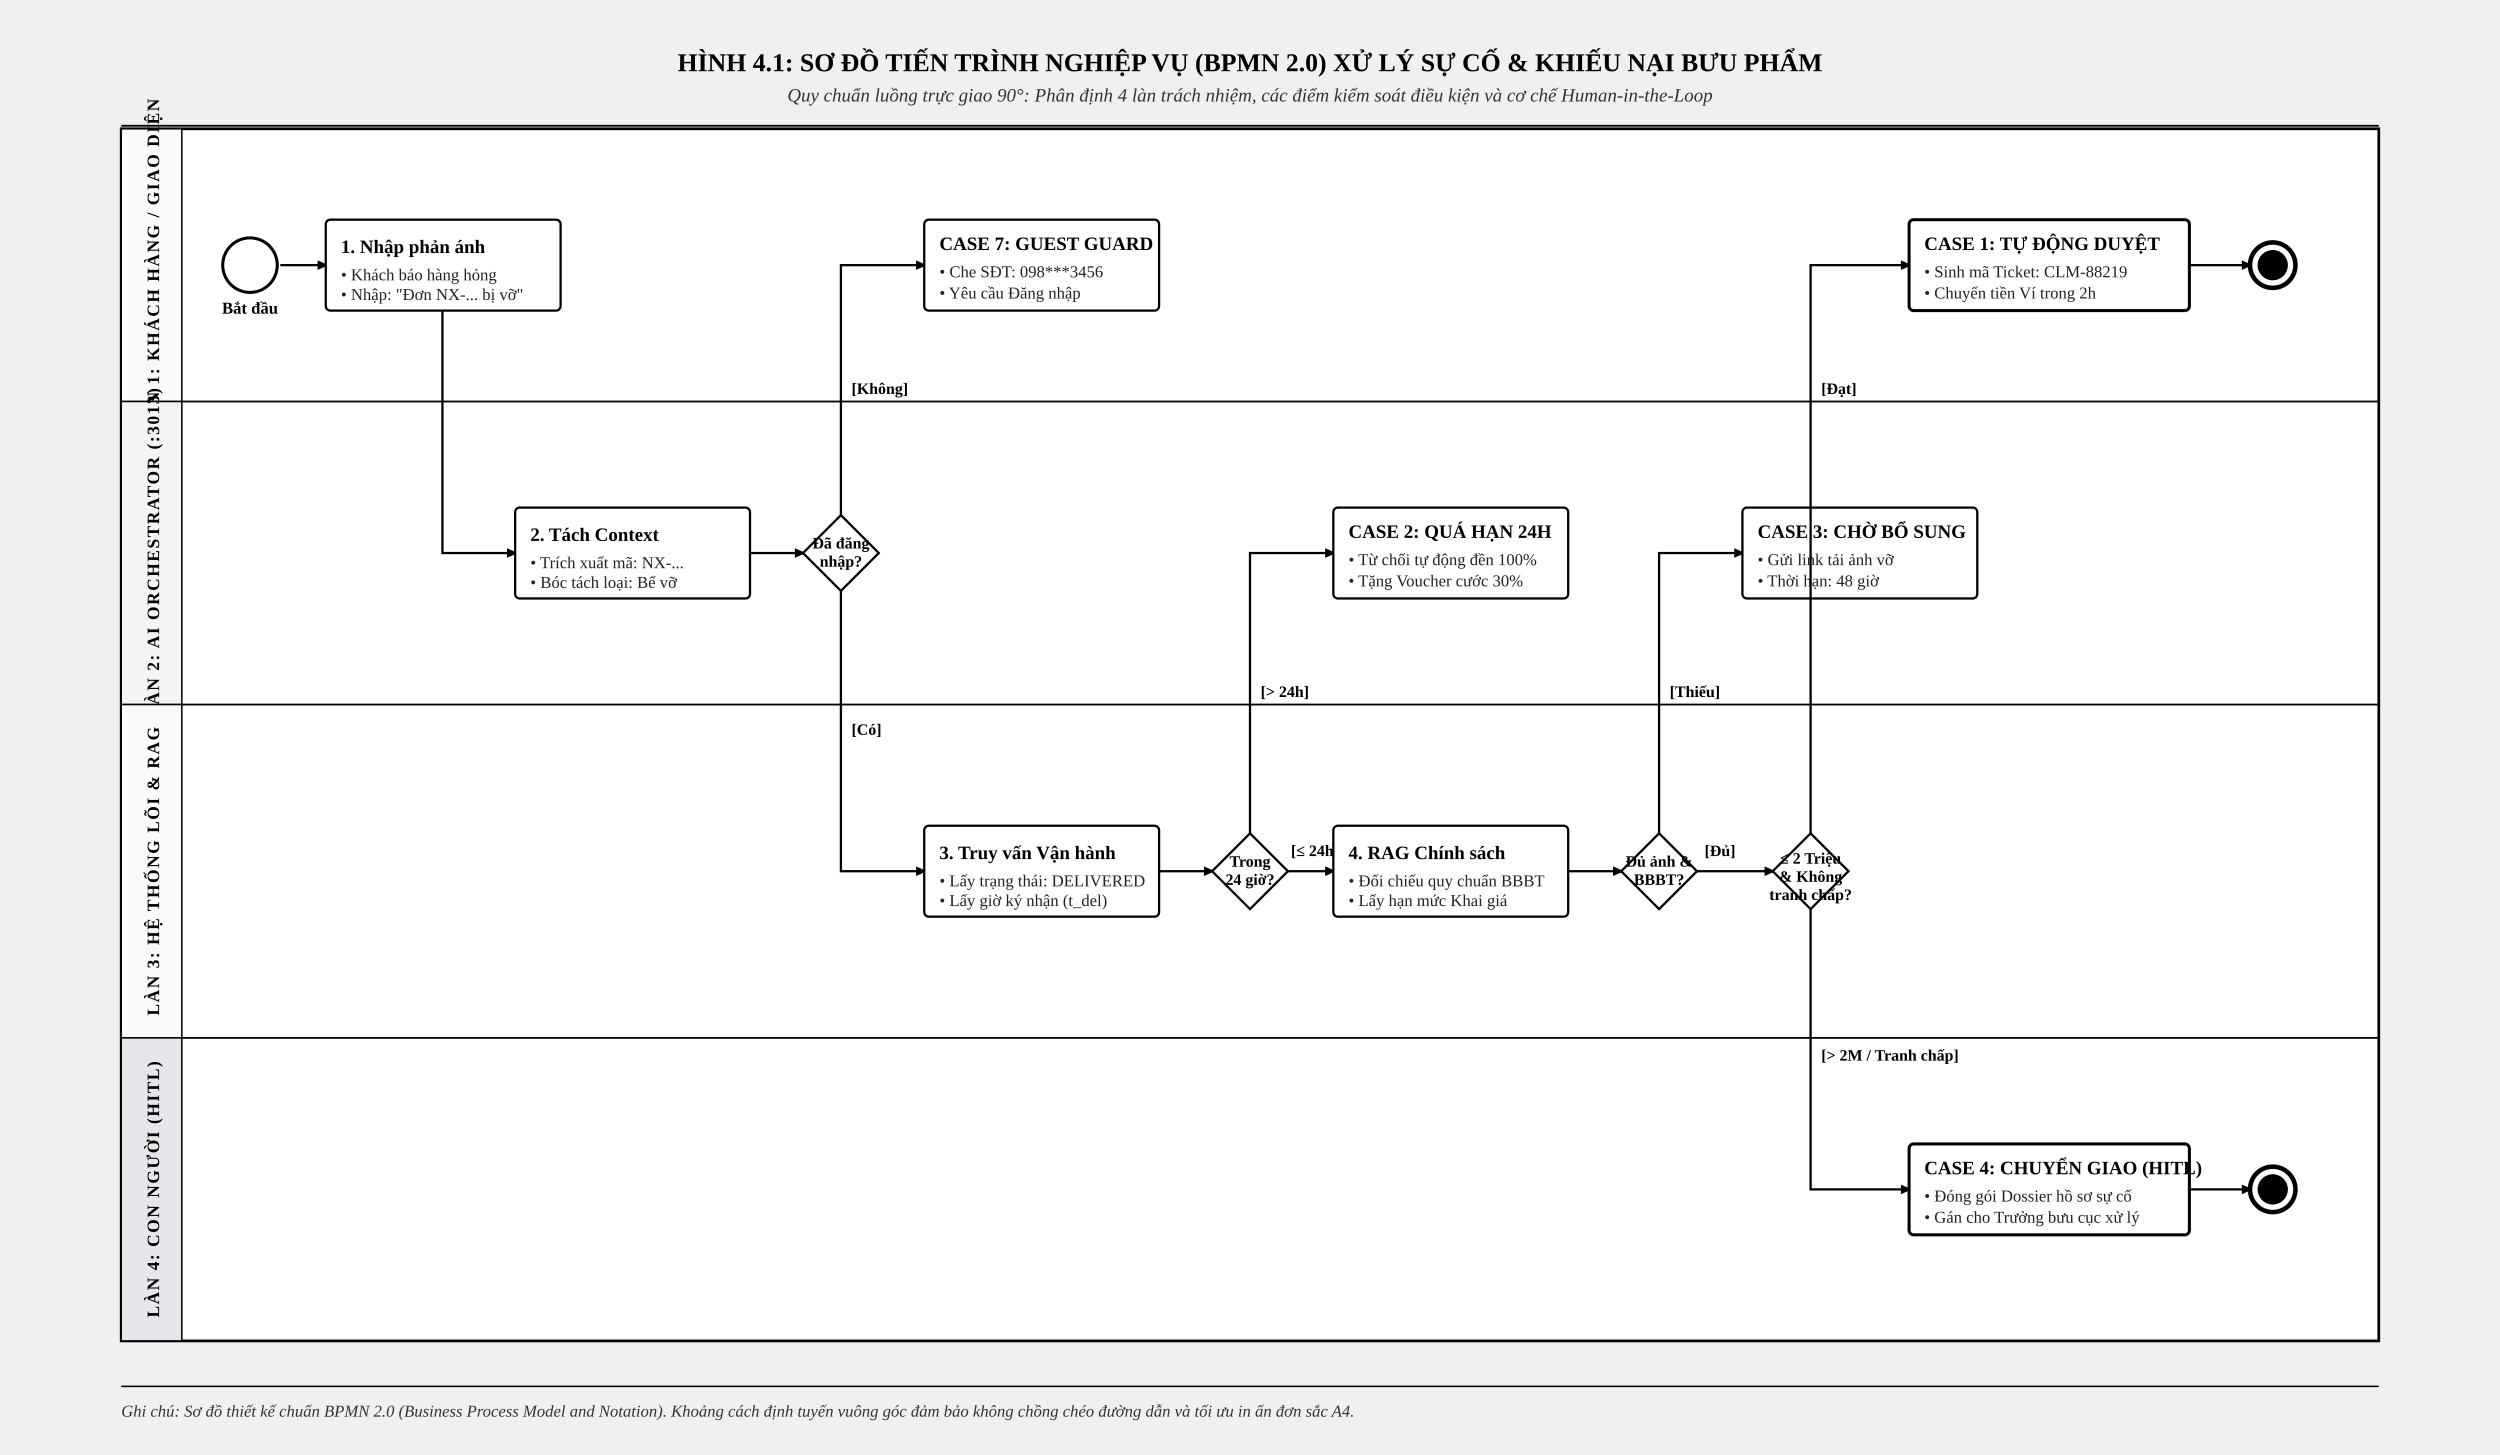
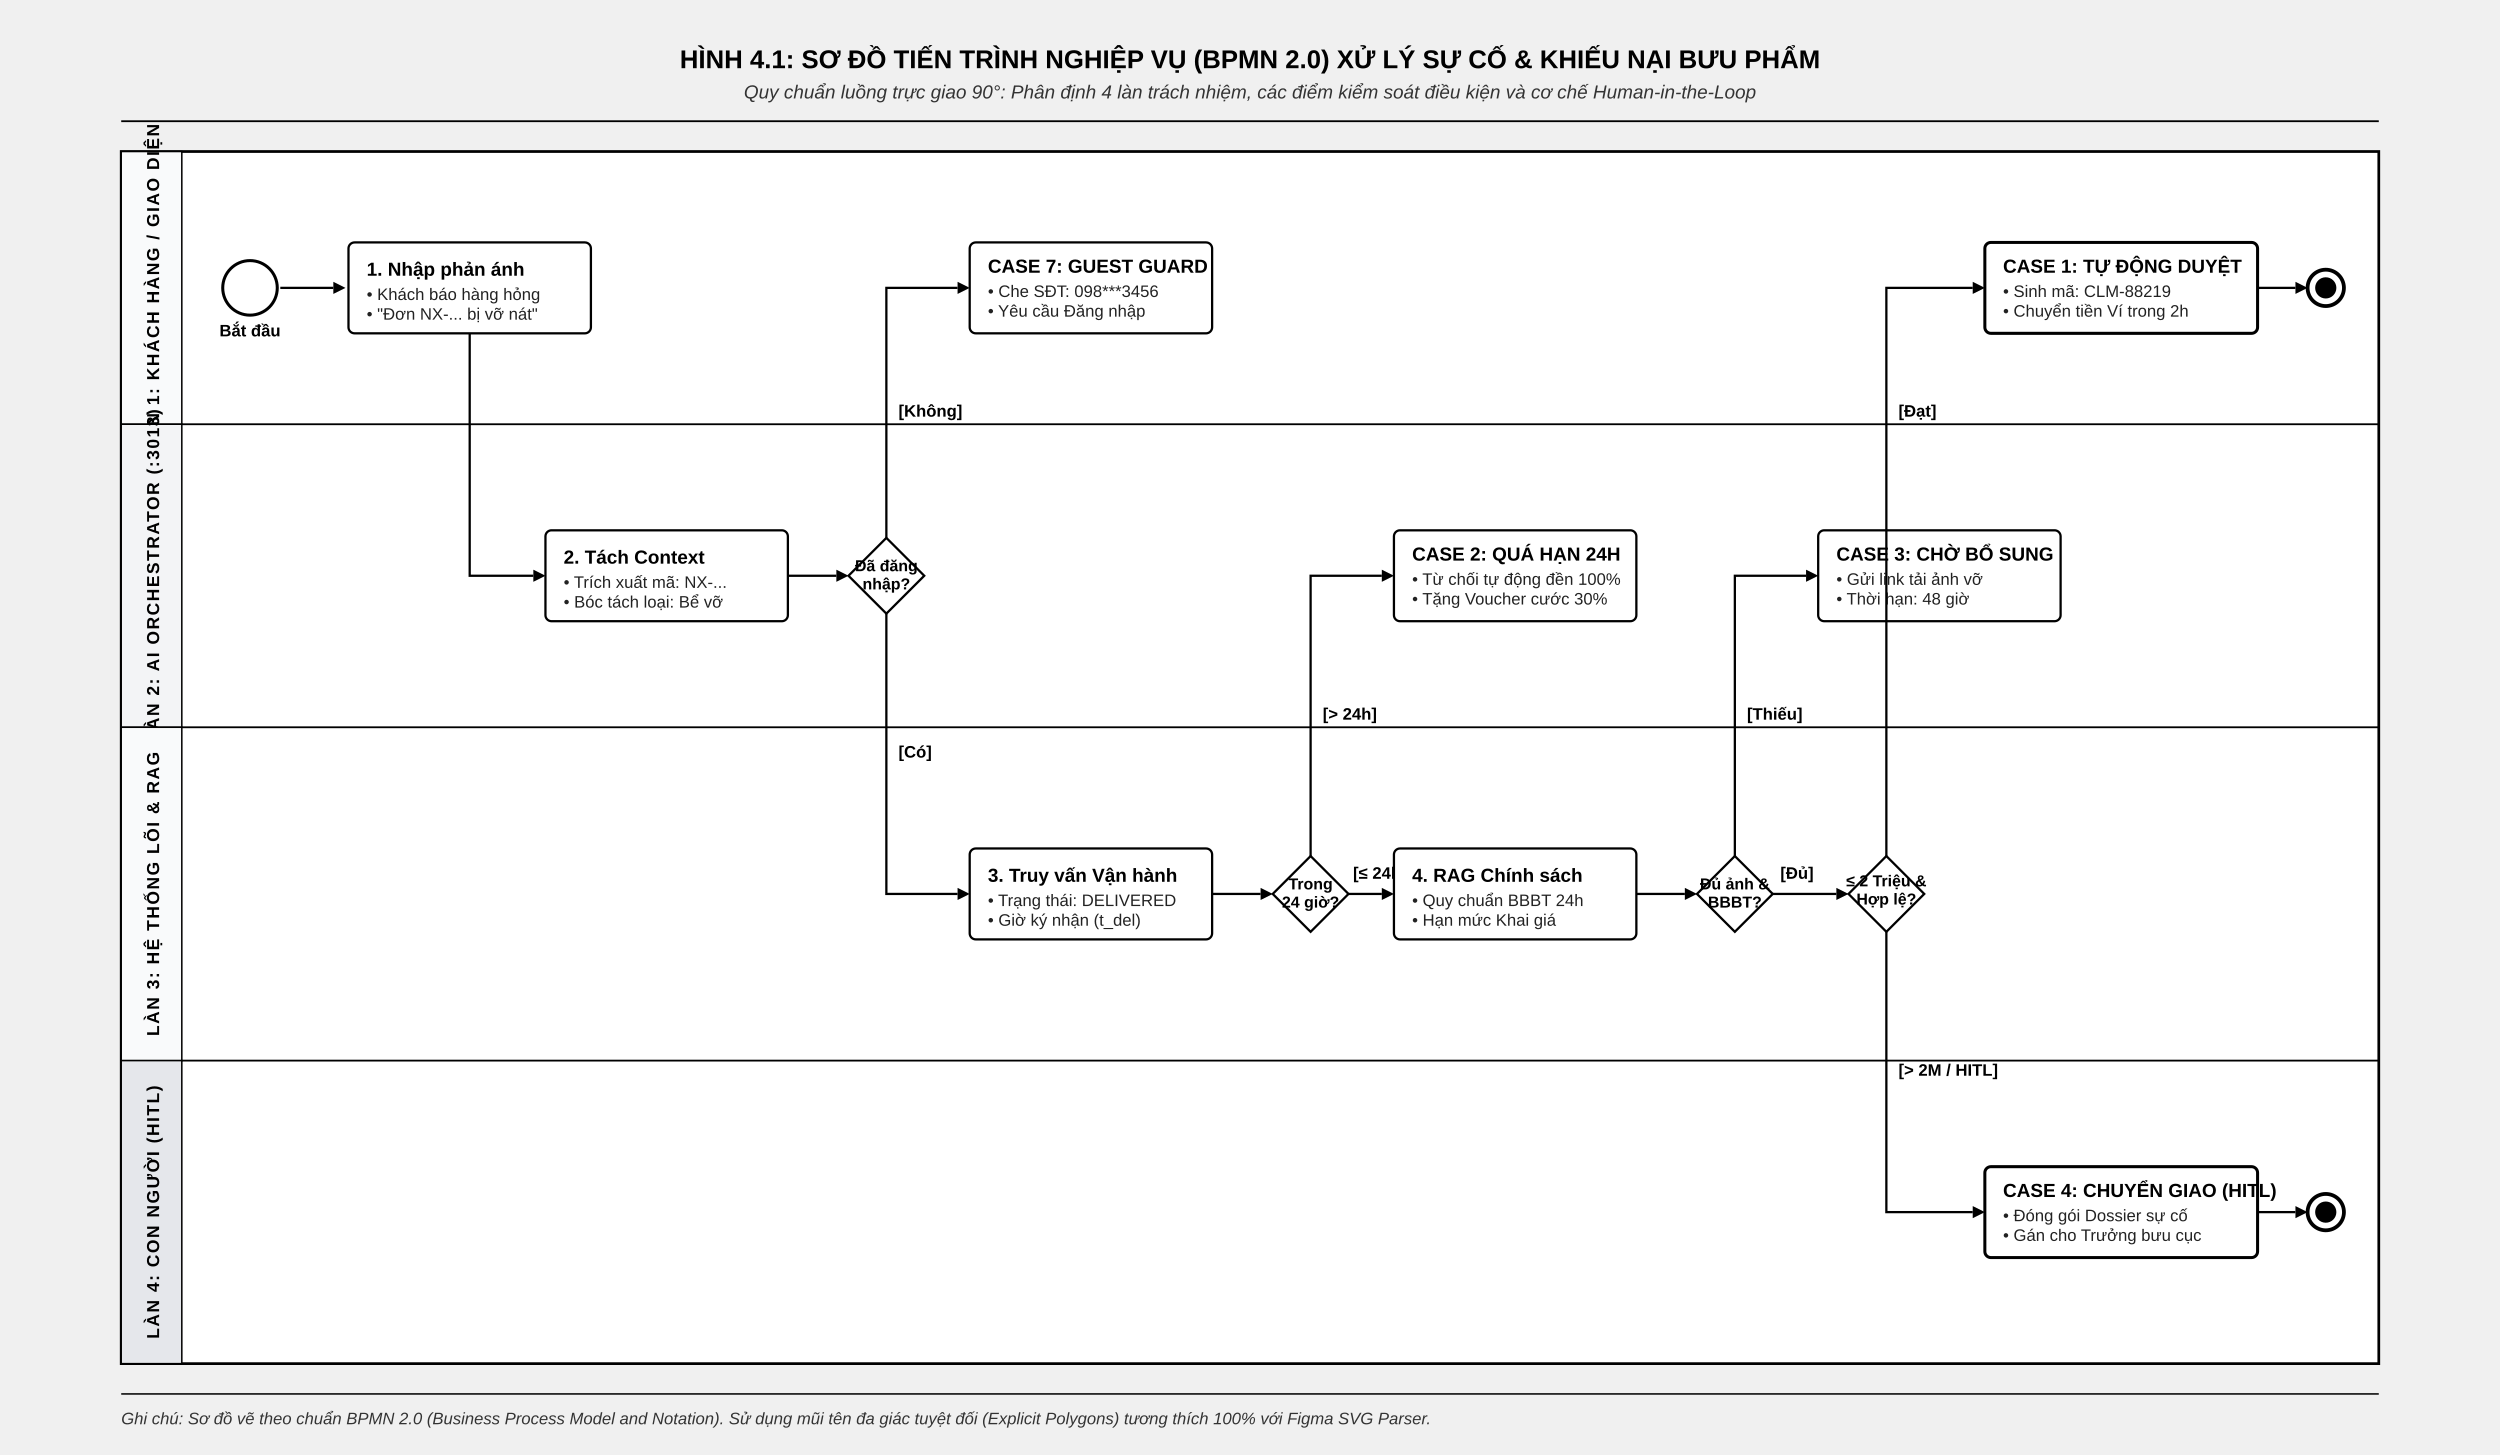
<svg xmlns="http://www.w3.org/2000/svg" viewBox="0 0 1650 960" width="1650" height="960" style="background:#FFFFFF;">
-   <defs>
-     <marker id="arrowM" viewBox="0 0 10 10" refX="6" refY="5" markerWidth="6" markerHeight="6" orient="auto-start-reverse">
-       <path d="M 0 1.5 L 8 5 L 0 8.5 z" fill="#000000" />
-     </marker>
-   </defs>
  <style>
-     text { font-family: "Times New Roman", Times, serif; }
+     text { font-family: Arial, "Times New Roman", sans-serif; }
    .doc-title { font-size: 17px; font-weight: bold; fill: #000000; text-anchor: middle; }
    .doc-sub { font-size: 12.5px; font-style: italic; fill: #333333; text-anchor: middle; }
    .lane-text { font-size: 11.5px; font-weight: bold; fill: #000000; text-transform: uppercase; letter-spacing: 1px; }
    .box-title { font-size: 12.5px; font-weight: bold; fill: #000000; }
    .box-sub { font-size: 11px; fill: #222222; }
    .gw-text { font-size: 10.5px; font-weight: bold; fill: #000000; text-anchor: middle; }
-     .branch-text { font-size: 10.5px; font-weight: bold; fill: #000000; }
+     .branch-text { font-size: 11px; font-weight: bold; fill: #000000; }
  </style>
-   <g id="Header" transform="translate(0, 25)">
-     <text x="825" y="22" class="doc-title">HÌNH 4.1: SƠ ĐỒ TIẾN TRÌNH NGHIỆP VỤ (BPMN 2.0) XỬ LÝ SỰ CỐ &amp; KHIẾU NẠI BƯU PHẨM</text>
-     <text x="825" y="42" class="doc-sub">Quy chuẩn luồng trực giao 90°: Phân định 4 làn trách nhiệm, các điểm kiểm soát điều kiện và cơ chế Human-in-the-Loop</text>
-     <line x1="80" y1="58" x2="1570" y2="58" stroke="#000000" stroke-width="1.2" />
+   <g id="Header">
+     <text x="825" y="45" class="doc-title">HÌNH 4.1: SƠ ĐỒ TIẾN TRÌNH NGHIỆP VỤ (BPMN 2.0) XỬ LÝ SỰ CỐ &amp; KHIẾU NẠI BƯU PHẨM</text>
+     <text x="825" y="65" class="doc-sub">Quy chuẩn luồng trực giao 90°: Phân định 4 làn trách nhiệm, các điểm kiểm soát điều kiện và cơ chế Human-in-the-Loop</text>
+     <line x1="80" y1="80" x2="1570" y2="80" stroke="#000000" stroke-width="1.2" />
  </g>
-   <g id="Pool" transform="translate(80, 85)">
-     <rect x="0" y="0" width="1490" height="800" fill="#FFFFFF" stroke="#000000" stroke-width="1.8" />
-     <g id="Lane_1">
-       <line x1="0" y1="180" x2="1490" y2="180" stroke="#000000" stroke-width="1.2" />
-       <rect x="0" y="0" width="40" height="180" fill="#F9FAFB" stroke="#000000" stroke-width="1" />
-       <text x="-90" y="25" transform="rotate(-90)" class="lane-text" text-anchor="middle">LÀN 1: KHÁCH HÀNG / GIAO DIỆN</text>
-     </g>
-     <g id="Lane_2" transform="translate(0, 180)">
-       <line x1="0" y1="200" x2="1490" y2="200" stroke="#000000" stroke-width="1.2" />
-       <rect x="0" y="0" width="40" height="200" fill="#F3F4F6" stroke="#000000" stroke-width="1" />
-       <text x="-100" y="25" transform="rotate(-90)" class="lane-text" text-anchor="middle">LÀN 2: AI ORCHESTRATOR (:3013)</text>
-     </g>
-     <g id="Lane_3" transform="translate(0, 380)">
-       <line x1="0" y1="220" x2="1490" y2="220" stroke="#000000" stroke-width="1.2" />
-       <rect x="0" y="0" width="40" height="220" fill="#F9FAFB" stroke="#000000" stroke-width="1" />
-       <text x="-110" y="25" transform="rotate(-90)" class="lane-text" text-anchor="middle">LÀN 3: HỆ THỐNG LÕI &amp; RAG</text>
-     </g>
-     <g id="Lane_4" transform="translate(0, 600)">
-       <rect x="0" y="0" width="40" height="200" fill="#E5E7EB" stroke="#000000" stroke-width="1" />
-       <text x="-100" y="25" transform="rotate(-90)" class="lane-text" text-anchor="middle">LÀN 4: CON NGƯỜI (HITL)</text>
-     </g>
+   <g id="Pool">
+     <rect x="80" y="100" width="1490" height="800" fill="#FFFFFF" stroke="#000000" stroke-width="1.8" />
+     <line x1="80" y1="280" x2="1570" y2="280" stroke="#000000" stroke-width="1.2" />
+     <rect x="80" y="100" width="40" height="180" fill="#F9FAFB" stroke="#000000" stroke-width="1" />
+     <text x="-190" y="105" transform="rotate(-90)" class="lane-text" text-anchor="middle">LÀN 1: KHÁCH HÀNG / GIAO DIỆN</text>
+     <line x1="80" y1="480" x2="1570" y2="480" stroke="#000000" stroke-width="1.2" />
+     <rect x="80" y="280" width="40" height="200" fill="#F3F4F6" stroke="#000000" stroke-width="1" />
+     <text x="-380" y="105" transform="rotate(-90)" class="lane-text" text-anchor="middle">LÀN 2: AI ORCHESTRATOR (:3013)</text>
+     <line x1="80" y1="700" x2="1570" y2="700" stroke="#000000" stroke-width="1.2" />
+     <rect x="80" y="480" width="40" height="220" fill="#F9FAFB" stroke="#000000" stroke-width="1" />
+     <text x="-590" y="105" transform="rotate(-90)" class="lane-text" text-anchor="middle">LÀN 3: HỆ THỐNG LÕI &amp; RAG</text>
+     <rect x="80" y="700" width="40" height="200" fill="#E5E7EB" stroke="#000000" stroke-width="1" />
+     <text x="-800" y="105" transform="rotate(-90)" class="lane-text" text-anchor="middle">LÀN 4: CON NGƯỜI (HITL)</text>
  </g>
-   <g id="Node_Start" transform="translate(145, 155)">
-     <circle cx="20" cy="20" r="18" fill="#FFFFFF" stroke="#000000" stroke-width="2" />
-     <text x="20" y="52" text-anchor="middle" font-size="11" font-weight="bold">Bắt đầu</text>
+   <g id="Start_Node">
+     <circle cx="165" cy="190" r="18" fill="#FFFFFF" stroke="#000000" stroke-width="2" />
+     <text x="165" y="222" text-anchor="middle" font-size="11" font-weight="bold">Bắt đầu</text>
  </g>
-   <path d="M 185 175 L 215 175" fill="none" stroke="#000000" stroke-width="1.5" marker-end="url(#arrowM)" />
-   <g id="Task_1" transform="translate(215, 145)">
-     <rect x="0" y="0" width="155" height="60" rx="3" fill="#FFFFFF" stroke="#000000" stroke-width="1.5" />
-     <text x="10" y="22" class="box-title">1. Nhập phản ánh</text>
-     <text x="10" y="40" class="box-sub">• Khách báo hàng hỏng</text>
-     <text x="10" y="53" class="box-sub">• Nhập: "Đơn NX-... bị vỡ"</text>
+   <line x1="185" y1="190" x2="220" y2="190" stroke="#000000" stroke-width="1.5" />
+   <polygon points="220,186 228,190 220,194" fill="#000000" />
+   <g id="Task_1">
+     <rect x="230" y="160" width="160" height="60" rx="4" fill="#FFFFFF" stroke="#000000" stroke-width="1.5" />
+     <text x="242" y="182" class="box-title">1. Nhập phản ánh</text>
+     <text x="242" y="198" class="box-sub">• Khách báo hàng hỏng</text>
+     <text x="242" y="211" class="box-sub">• "Đơn NX-... bị vỡ nát"</text>
  </g>
-   <path d="M 292 205 L 292 365 L 340 365" fill="none" stroke="#000000" stroke-width="1.5" marker-end="url(#arrowM)" />
-   <g id="Task_2" transform="translate(340, 335)">
-     <rect x="0" y="0" width="155" height="60" rx="3" fill="#FFFFFF" stroke="#000000" stroke-width="1.5" />
-     <text x="10" y="22" class="box-title">2. Tách Context</text>
-     <text x="10" y="40" class="box-sub">• Trích xuất mã: NX-...</text>
-     <text x="10" y="53" class="box-sub">• Bóc tách loại: Bể vỡ</text>
+   <polyline points="310,220 310,380 352,380" fill="none" stroke="#000000" stroke-width="1.5" />
+   <polygon points="352,376 360,380 352,384" fill="#000000" />
+   <g id="Task_2">
+     <rect x="360" y="350" width="160" height="60" rx="4" fill="#FFFFFF" stroke="#000000" stroke-width="1.5" />
+     <text x="372" y="372" class="box-title">2. Tách Context</text>
+     <text x="372" y="388" class="box-sub">• Trích xuất mã: NX-...</text>
+     <text x="372" y="401" class="box-sub">• Bóc tách loại: Bể vỡ</text>
  </g>
-   <path d="M 495 365 L 530 365" fill="none" stroke="#000000" stroke-width="1.5" marker-end="url(#arrowM)" />
-   <g id="GW_1" transform="translate(530, 340)">
-     <polygon points="25,0 50,25 25,50 0,25" fill="#FFFFFF" stroke="#000000" stroke-width="1.5" />
-     <text x="25" y="22" class="gw-text">Đã đăng</text>
-     <text x="25" y="34" class="gw-text">nhập?</text>
+   <line x1="520" y1="380" x2="552" y2="380" stroke="#000000" stroke-width="1.5" />
+   <polygon points="552,376 560,380 552,384" fill="#000000" />
+   <g id="GW_1">
+     <polygon points="585,355 610,380 585,405 560,380" fill="#FFFFFF" stroke="#000000" stroke-width="1.5" />
+     <text x="585" y="377" class="gw-text">Đã đăng</text>
+     <text x="585" y="389" class="gw-text">nhập?</text>
  </g>
-   <path d="M 555 340 L 555 175 L 610 175" fill="none" stroke="#000000" stroke-width="1.5" marker-end="url(#arrowM)" />
-   <text x="562" y="260" class="branch-text">[Không]</text>
-   <g id="Case_7" transform="translate(610, 145)">
-     <rect x="0" y="0" width="155" height="60" rx="3" fill="#FFFFFF" stroke="#000000" stroke-width="1.5" />
-     <text x="10" y="20" class="box-title">CASE 7: GUEST GUARD</text>
-     <text x="10" y="38" class="box-sub">• Che SĐT: 098***3456</text>
-     <text x="10" y="52" class="box-sub">• Yêu cầu Đăng nhập</text>
+   <polyline points="585,355 585,190 632,190" fill="none" stroke="#000000" stroke-width="1.5" />
+   <polygon points="632,186 640,190 632,194" fill="#000000" />
+   <text x="593" y="275" class="branch-text">[Không]</text>
+   <g id="Case_7">
+     <rect x="640" y="160" width="160" height="60" rx="4" fill="#FFFFFF" stroke="#000000" stroke-width="1.5" />
+     <text x="652" y="180" class="box-title">CASE 7: GUEST GUARD</text>
+     <text x="652" y="196" class="box-sub">• Che SĐT: 098***3456</text>
+     <text x="652" y="209" class="box-sub">• Yêu cầu Đăng nhập</text>
  </g>
-   <path d="M 555 390 L 555 575 L 610 575" fill="none" stroke="#000000" stroke-width="1.5" marker-end="url(#arrowM)" />
-   <text x="562" y="485" class="branch-text">[Có]</text>
-   <g id="Task_3" transform="translate(610, 545)">
-     <rect x="0" y="0" width="155" height="60" rx="3" fill="#FFFFFF" stroke="#000000" stroke-width="1.5" />
-     <text x="10" y="22" class="box-title">3. Truy vấn Vận hành</text>
-     <text x="10" y="40" class="box-sub">• Lấy trạng thái: DELIVERED</text>
-     <text x="10" y="53" class="box-sub">• Lấy giờ ký nhận (t_del)</text>
+   <polyline points="585,405 585,590 632,590" fill="none" stroke="#000000" stroke-width="1.5" />
+   <polygon points="632,586 640,590 632,594" fill="#000000" />
+   <text x="593" y="500" class="branch-text">[Có]</text>
+   <g id="Task_3">
+     <rect x="640" y="560" width="160" height="60" rx="4" fill="#FFFFFF" stroke="#000000" stroke-width="1.5" />
+     <text x="652" y="582" class="box-title">3. Truy vấn Vận hành</text>
+     <text x="652" y="598" class="box-sub">• Trạng thái: DELIVERED</text>
+     <text x="652" y="611" class="box-sub">• Giờ ký nhận (t_del)</text>
  </g>
-   <path d="M 765 575 L 800 575" fill="none" stroke="#000000" stroke-width="1.5" marker-end="url(#arrowM)" />
-   <g id="GW_2" transform="translate(800, 550)">
-     <polygon points="25,0 50,25 25,50 0,25" fill="#FFFFFF" stroke="#000000" stroke-width="1.5" />
-     <text x="25" y="22" class="gw-text">Trong</text>
-     <text x="25" y="34" class="gw-text">24 giờ?</text>
+   <line x1="800" y1="590" x2="832" y2="590" stroke="#000000" stroke-width="1.5" />
+   <polygon points="832,586 840,590 832,594" fill="#000000" />
+   <g id="GW_2">
+     <polygon points="865,565 890,590 865,615 840,590" fill="#FFFFFF" stroke="#000000" stroke-width="1.5" />
+     <text x="865" y="587" class="gw-text">Trong</text>
+     <text x="865" y="599" class="gw-text">24 giờ?</text>
  </g>
-   <path d="M 825 550 L 825 365 L 880 365" fill="none" stroke="#000000" stroke-width="1.5" marker-end="url(#arrowM)" />
-   <text x="832" y="460" class="branch-text">[&gt; 24h]</text>
-   <g id="Case_2" transform="translate(880, 335)">
-     <rect x="0" y="0" width="155" height="60" rx="3" fill="#FFFFFF" stroke="#000000" stroke-width="1.5" />
-     <text x="10" y="20" class="box-title">CASE 2: QUÁ HẠN 24H</text>
-     <text x="10" y="38" class="box-sub">• Từ chối tự động đền 100%</text>
-     <text x="10" y="52" class="box-sub">• Tặng Voucher cước 30%</text>
+   <polyline points="865,565 865,380 912,380" fill="none" stroke="#000000" stroke-width="1.5" />
+   <polygon points="912,376 920,380 912,384" fill="#000000" />
+   <text x="873" y="475" class="branch-text">[&gt; 24h]</text>
+   <g id="Case_2">
+     <rect x="920" y="350" width="160" height="60" rx="4" fill="#FFFFFF" stroke="#000000" stroke-width="1.5" />
+     <text x="932" y="370" class="box-title">CASE 2: QUÁ HẠN 24H</text>
+     <text x="932" y="386" class="box-sub">• Từ chối tự động đền 100%</text>
+     <text x="932" y="399" class="box-sub">• Tặng Voucher cước 30%</text>
  </g>
-   <path d="M 850 575 L 880 575" fill="none" stroke="#000000" stroke-width="1.5" marker-end="url(#arrowM)" />
-   <text x="852" y="565" class="branch-text">[≤ 24h]</text>
-   <g id="Task_4" transform="translate(880, 545)">
-     <rect x="0" y="0" width="155" height="60" rx="3" fill="#FFFFFF" stroke="#000000" stroke-width="1.5" />
-     <text x="10" y="22" class="box-title">4. RAG Chính sách</text>
-     <text x="10" y="40" class="box-sub">• Đối chiếu quy chuẩn BBBT</text>
-     <text x="10" y="53" class="box-sub">• Lấy hạn mức Khai giá</text>
+   <line x1="890" y1="590" x2="912" y2="590" stroke="#000000" stroke-width="1.5" />
+   <polygon points="912,586 920,590 912,594" fill="#000000" />
+   <text x="893" y="580" class="branch-text">[≤ 24h]</text>
+   <g id="Task_4">
+     <rect x="920" y="560" width="160" height="60" rx="4" fill="#FFFFFF" stroke="#000000" stroke-width="1.5" />
+     <text x="932" y="582" class="box-title">4. RAG Chính sách</text>
+     <text x="932" y="598" class="box-sub">• Quy chuẩn BBBT 24h</text>
+     <text x="932" y="611" class="box-sub">• Hạn mức Khai giá</text>
  </g>
-   <path d="M 1035 575 L 1070 575" fill="none" stroke="#000000" stroke-width="1.5" marker-end="url(#arrowM)" />
-   <g id="GW_3" transform="translate(1070, 550)">
-     <polygon points="25,0 50,25 25,50 0,25" fill="#FFFFFF" stroke="#000000" stroke-width="1.5" />
-     <text x="25" y="22" class="gw-text">Đủ ảnh &amp;</text>
-     <text x="25" y="34" class="gw-text">BBBT?</text>
+   <line x1="1080" y1="590" x2="1112" y2="590" stroke="#000000" stroke-width="1.5" />
+   <polygon points="1112,586 1120,590 1112,594" fill="#000000" />
+   <g id="GW_3">
+     <polygon points="1145,565 1170,590 1145,615 1120,590" fill="#FFFFFF" stroke="#000000" stroke-width="1.5" />
+     <text x="1145" y="587" class="gw-text">Đủ ảnh &amp;</text>
+     <text x="1145" y="599" class="gw-text">BBBT?</text>
  </g>
-   <path d="M 1095 550 L 1095 365 L 1150 365" fill="none" stroke="#000000" stroke-width="1.5" marker-end="url(#arrowM)" />
-   <text x="1102" y="460" class="branch-text">[Thiếu]</text>
-   <g id="Case_3" transform="translate(1150, 335)">
-     <rect x="0" y="0" width="155" height="60" rx="3" fill="#FFFFFF" stroke="#000000" stroke-width="1.5" />
-     <text x="10" y="20" class="box-title">CASE 3: CHỜ BỔ SUNG</text>
-     <text x="10" y="38" class="box-sub">• Gửi link tải ảnh vỡ</text>
-     <text x="10" y="52" class="box-sub">• Thời hạn: 48 giờ</text>
+   <polyline points="1145,565 1145,380 1192,380" fill="none" stroke="#000000" stroke-width="1.5" />
+   <polygon points="1192,376 1200,380 1192,384" fill="#000000" />
+   <text x="1153" y="475" class="branch-text">[Thiếu]</text>
+   <g id="Case_3">
+     <rect x="1200" y="350" width="160" height="60" rx="4" fill="#FFFFFF" stroke="#000000" stroke-width="1.5" />
+     <text x="1212" y="370" class="box-title">CASE 3: CHỜ BỔ SUNG</text>
+     <text x="1212" y="386" class="box-sub">• Gửi link tải ảnh vỡ</text>
+     <text x="1212" y="399" class="box-sub">• Thời hạn: 48 giờ</text>
  </g>
-   <path d="M 1120 575 L 1170 575" fill="none" stroke="#000000" stroke-width="1.5" marker-end="url(#arrowM)" />
-   <text x="1125" y="565" class="branch-text">[Đủ]</text>
-   <g id="GW_4" transform="translate(1170, 550)">
-     <polygon points="25,0 50,25 25,50 0,25" fill="#FFFFFF" stroke="#000000" stroke-width="1.5" />
-     <text x="25" y="20" class="gw-text">≤ 2 Triệu</text>
-     <text x="25" y="32" class="gw-text">&amp; Không</text>
-     <text x="25" y="44" class="gw-text">tranh chấp?</text>
+   <line x1="1170" y1="590" x2="1212" y2="590" stroke="#000000" stroke-width="1.5" />
+   <polygon points="1212,586 1220,590 1212,594" fill="#000000" />
+   <text x="1175" y="580" class="branch-text">[Đủ]</text>
+   <g id="GW_4">
+     <polygon points="1245,565 1270,590 1245,615 1220,590" fill="#FFFFFF" stroke="#000000" stroke-width="1.5" />
+     <text x="1245" y="585" class="gw-text">≤ 2 Triệu &amp;</text>
+     <text x="1245" y="597" class="gw-text">Hợp lệ?</text>
  </g>
-   <path d="M 1195 550 L 1195 175 L 1260 175" fill="none" stroke="#000000" stroke-width="1.5" marker-end="url(#arrowM)" />
-   <text x="1202" y="260" class="branch-text">[Đạt]</text>
-   <g id="Final_1" transform="translate(1260, 145)">
-     <rect x="0" y="0" width="185" height="60" rx="3" fill="#FFFFFF" stroke="#000000" stroke-width="2" />
-     <text x="10" y="20" class="box-title">CASE 1: TỰ ĐỘNG DUYỆT</text>
-     <text x="10" y="38" class="box-sub">• Sinh mã Ticket: CLM-88219</text>
-     <text x="10" y="52" class="box-sub">• Chuyển tiền Ví trong 2h</text>
+   <polyline points="1245,565 1245,190 1302,190" fill="none" stroke="#000000" stroke-width="1.5" />
+   <polygon points="1302,186 1310,190 1302,194" fill="#000000" />
+   <text x="1253" y="275" class="branch-text">[Đạt]</text>
+   <g id="Final_1">
+     <rect x="1310" y="160" width="180" height="60" rx="4" fill="#FFFFFF" stroke="#000000" stroke-width="2" />
+     <text x="1322" y="180" class="box-title">CASE 1: TỰ ĐỘNG DUYỆT</text>
+     <text x="1322" y="196" class="box-sub">• Sinh mã: CLM-88219</text>
+     <text x="1322" y="209" class="box-sub">• Chuyển tiền Ví trong 2h</text>
  </g>
-   <path d="M 1445 175 L 1485 175" fill="none" stroke="#000000" stroke-width="1.5" marker-end="url(#arrowM)" />
-   <g id="End_1" transform="translate(1485, 160)">
-     <circle cx="15" cy="15" r="15" fill="#FFFFFF" stroke="#000000" stroke-width="3" />
-     <circle cx="15" cy="15" r="10" fill="#000000" />
+   <line x1="1490" y1="190" x2="1515" y2="190" stroke="#000000" stroke-width="1.5" />
+   <polygon points="1515,186 1523,190 1515,194" fill="#000000" />
+   <circle cx="1535" cy="190" r="12" fill="#FFFFFF" stroke="#000000" stroke-width="2.5" />
+   <circle cx="1535" cy="190" r="7" fill="#000000" />
+   <polyline points="1245,615 1245,800 1302,800" fill="none" stroke="#000000" stroke-width="1.5" />
+   <polygon points="1302,796 1310,800 1302,804" fill="#000000" />
+   <text x="1253" y="710" class="branch-text">[&gt; 2M / HITL]</text>
+   <g id="Task_5_HITL">
+     <rect x="1310" y="770" width="180" height="60" rx="4" fill="#FFFFFF" stroke="#000000" stroke-width="2" />
+     <text x="1322" y="790" class="box-title">CASE 4: CHUYỂN GIAO (HITL)</text>
+     <text x="1322" y="806" class="box-sub">• Đóng gói Dossier sự cố</text>
+     <text x="1322" y="819" class="box-sub">• Gán cho Trưởng bưu cục</text>
  </g>
-   <path d="M 1195 600 L 1195 785 L 1260 785" fill="none" stroke="#000000" stroke-width="1.5" marker-end="url(#arrowM)" />
-   <text x="1202" y="700" class="branch-text">[&gt; 2M / Tranh chấp]</text>
-   <g id="Task_5_HITL" transform="translate(1260, 755)">
-     <rect x="0" y="0" width="185" height="60" rx="3" fill="#FFFFFF" stroke="#000000" stroke-width="2" />
-     <text x="10" y="20" class="box-title">CASE 4: CHUYỂN GIAO (HITL)</text>
-     <text x="10" y="38" class="box-sub">• Đóng gói Dossier hồ sơ sự cố</text>
-     <text x="10" y="52" class="box-sub">• Gán cho Trưởng bưu cục xử lý</text>
-   </g>
-   <path d="M 1445 785 L 1485 785" fill="none" stroke="#000000" stroke-width="1.5" marker-end="url(#arrowM)" />
-   <g id="End_2" transform="translate(1485, 770)">
-     <circle cx="15" cy="15" r="15" fill="#FFFFFF" stroke="#000000" stroke-width="3" />
-     <circle cx="15" cy="15" r="10" fill="#000000" />
-   </g>
-   <g id="Footer" transform="translate(80, 915)">
-     <line x1="0" y1="0" x2="1490" y2="0" stroke="#000000" stroke-width="1" />
-     <text x="0" y="20" font-size="11" font-style="italic" fill="#333333">
-       Ghi chú: Sơ đồ thiết kế chuẩn BPMN 2.0 (Business Process Model and Notation). Khoảng cách định tuyến vuông góc đảm bảo không chồng chéo đường dẫn và tối ưu in ấn đơn sắc A4.
+   <line x1="1490" y1="800" x2="1515" y2="800" stroke="#000000" stroke-width="1.5" />
+   <polygon points="1515,796 1523,800 1515,804" fill="#000000" />
+   <circle cx="1535" cy="800" r="12" fill="#FFFFFF" stroke="#000000" stroke-width="2.5" />
+   <circle cx="1535" cy="800" r="7" fill="#000000" />
+   <g id="Footer">
+     <line x1="80" y1="920" x2="1570" y2="920" stroke="#000000" stroke-width="1" />
+     <text x="80" y="940" font-size="11" font-style="italic" fill="#333333">
+       Ghi chú: Sơ đồ vẽ theo chuẩn BPMN 2.0 (Business Process Model and Notation). Sử dụng mũi tên đa giác tuyệt đối (Explicit Polygons) tương thích 100% với Figma SVG Parser.
    </text>
  </g>
</svg>
